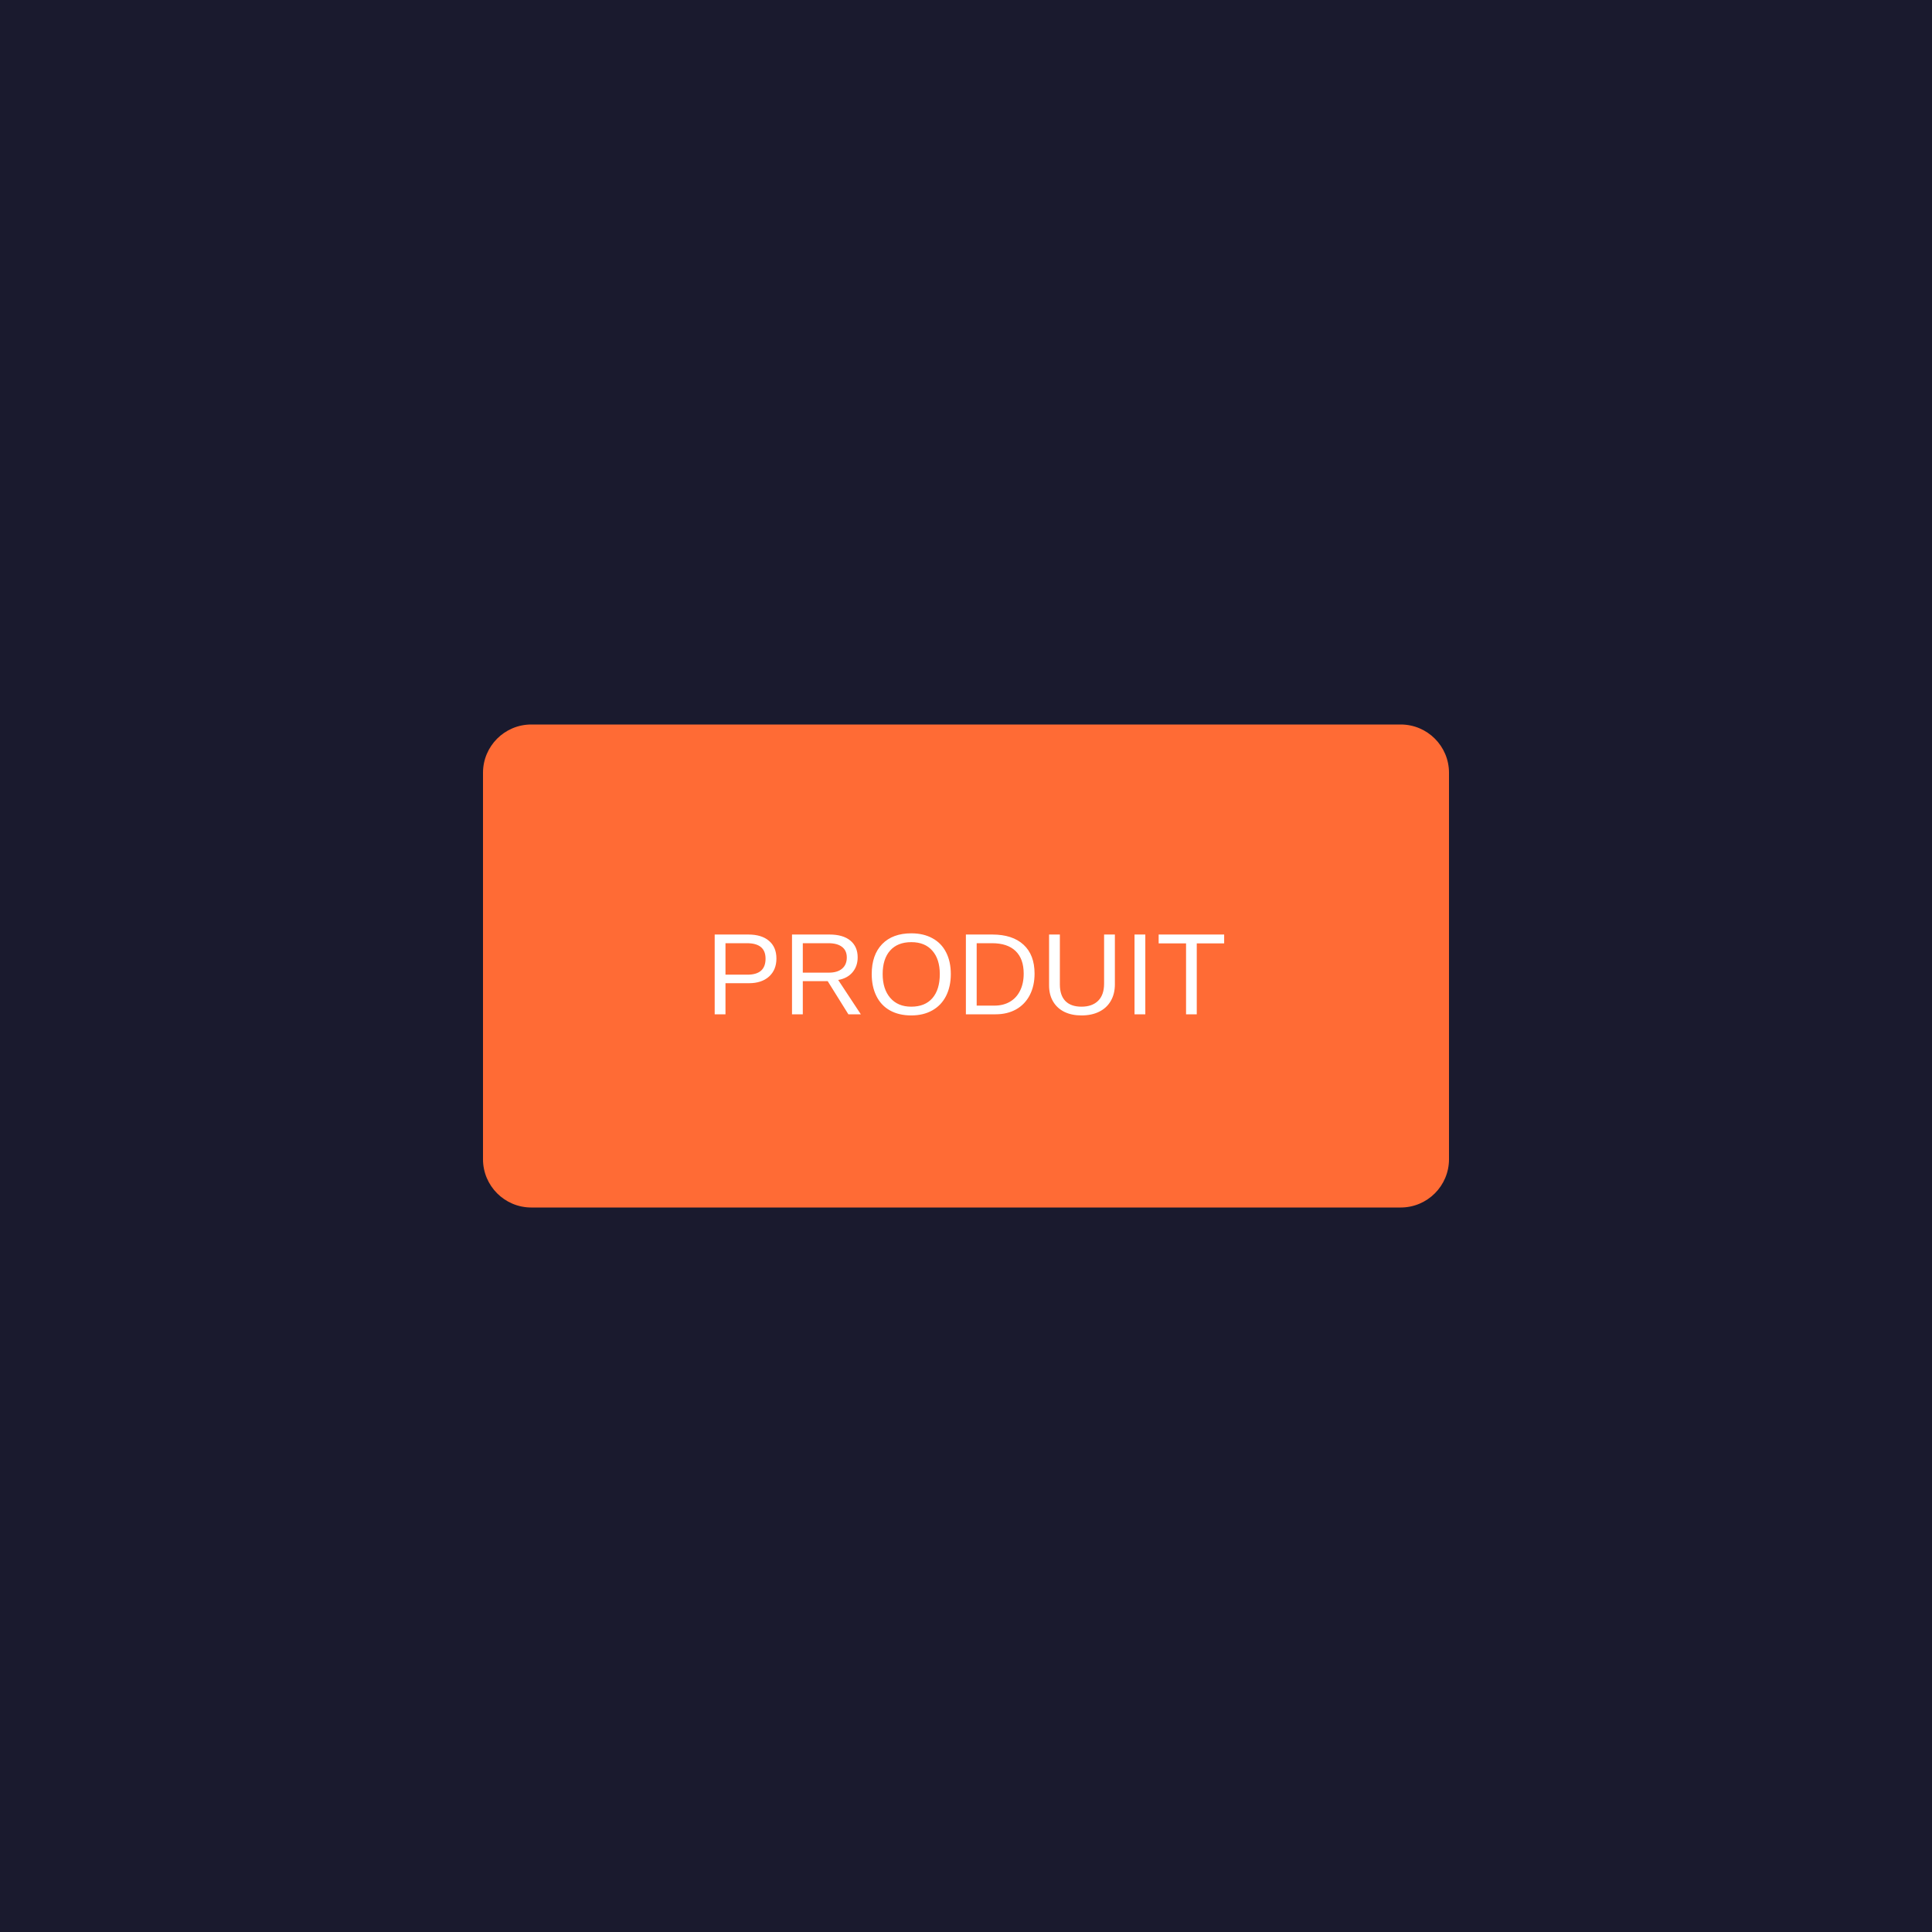
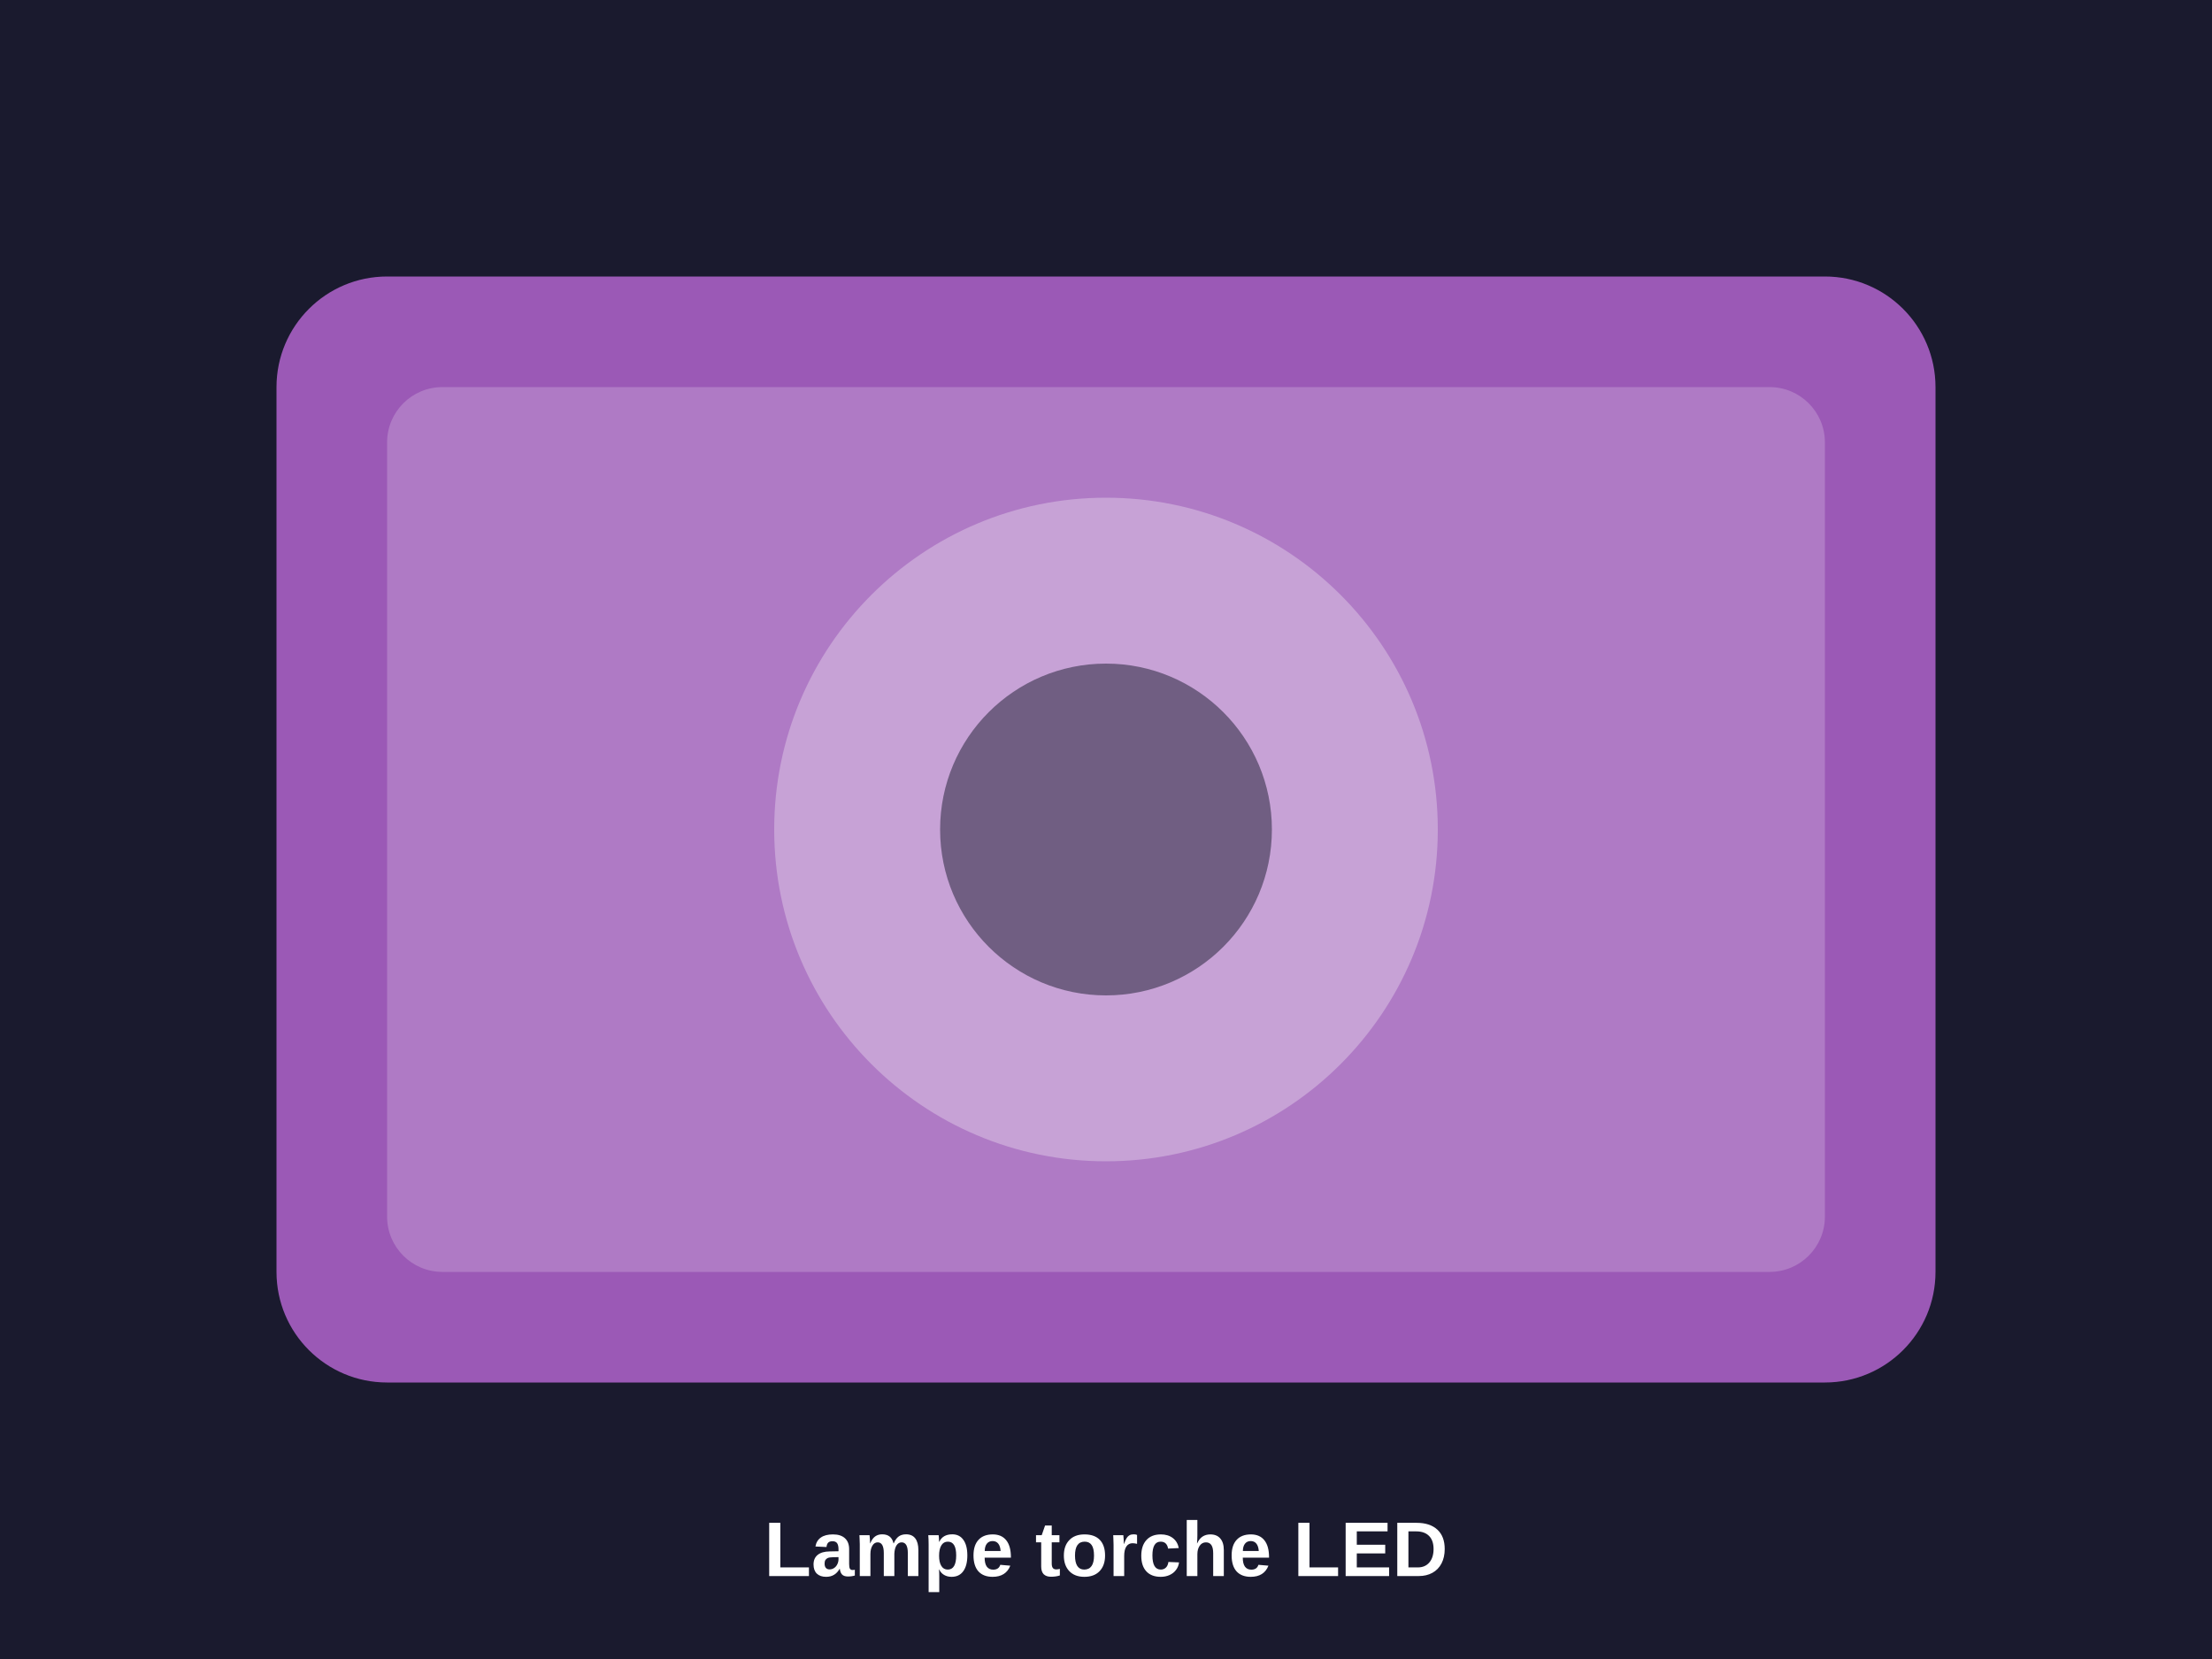
- <svg xmlns="http://www.w3.org/2000/svg" width="400" height="400" viewBox="0 0 400 400">
-   <rect fill="#1a1a2e" width="400" height="400" />
-   <rect fill="#FF6B35" x="100" y="150" width="200" height="100" rx="10" />
-   <text fill="#fff" x="200" y="210" font-family="Arial" font-size="24" text-anchor="middle">PRODUIT</text>
+ <svg xmlns="http://www.w3.org/2000/svg" width="400" height="300" viewBox="0 0 400 300">
+   <rect fill="#1a1a2e" width="400" height="300" />
+   <rect fill="#9b59b6" x="50" y="50" width="300" height="200" rx="20" />
+   <rect fill="#fff" opacity="0.2" x="70" y="70" width="260" height="160" rx="10" />
+   <circle fill="#fff" opacity="0.3" cx="200" cy="150" r="60" />
+   <circle fill="#1a1a2e" opacity="0.5" cx="200" cy="150" r="30" />
+   <text fill="#fff" x="200" y="285" font-family="Arial" font-size="14" text-anchor="middle" font-weight="bold">Lampe torche LED</text>
</svg>
